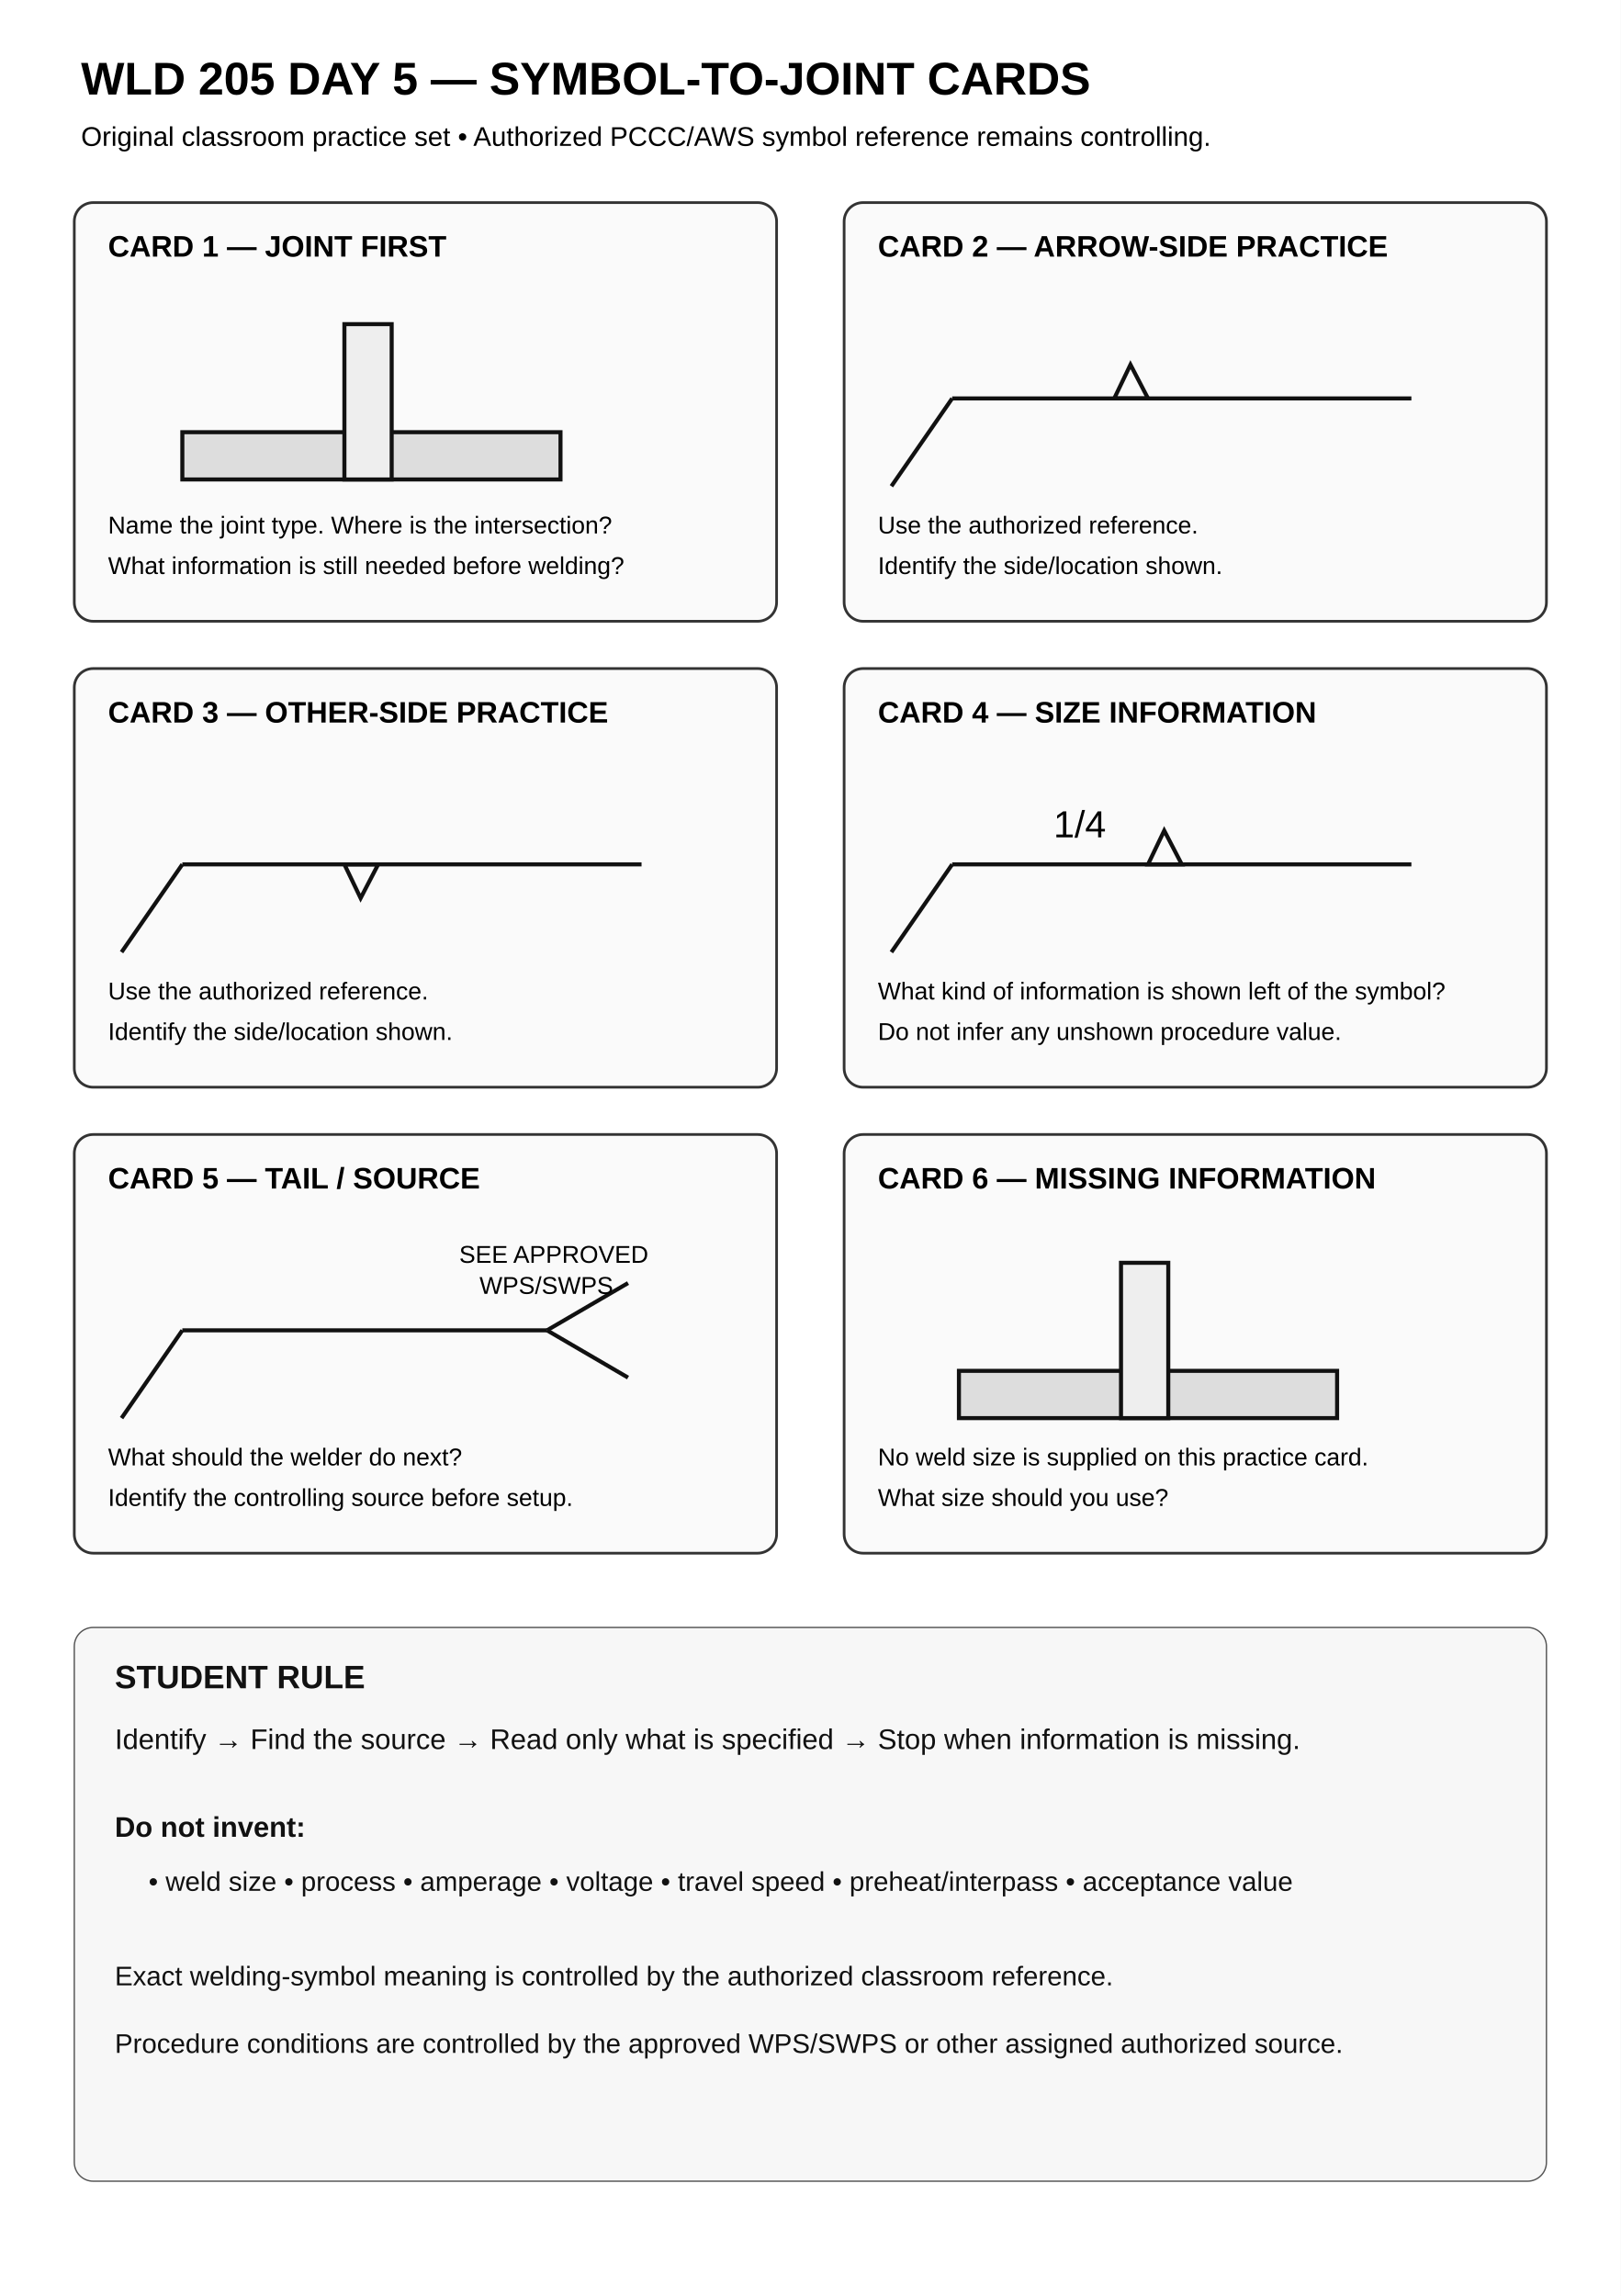
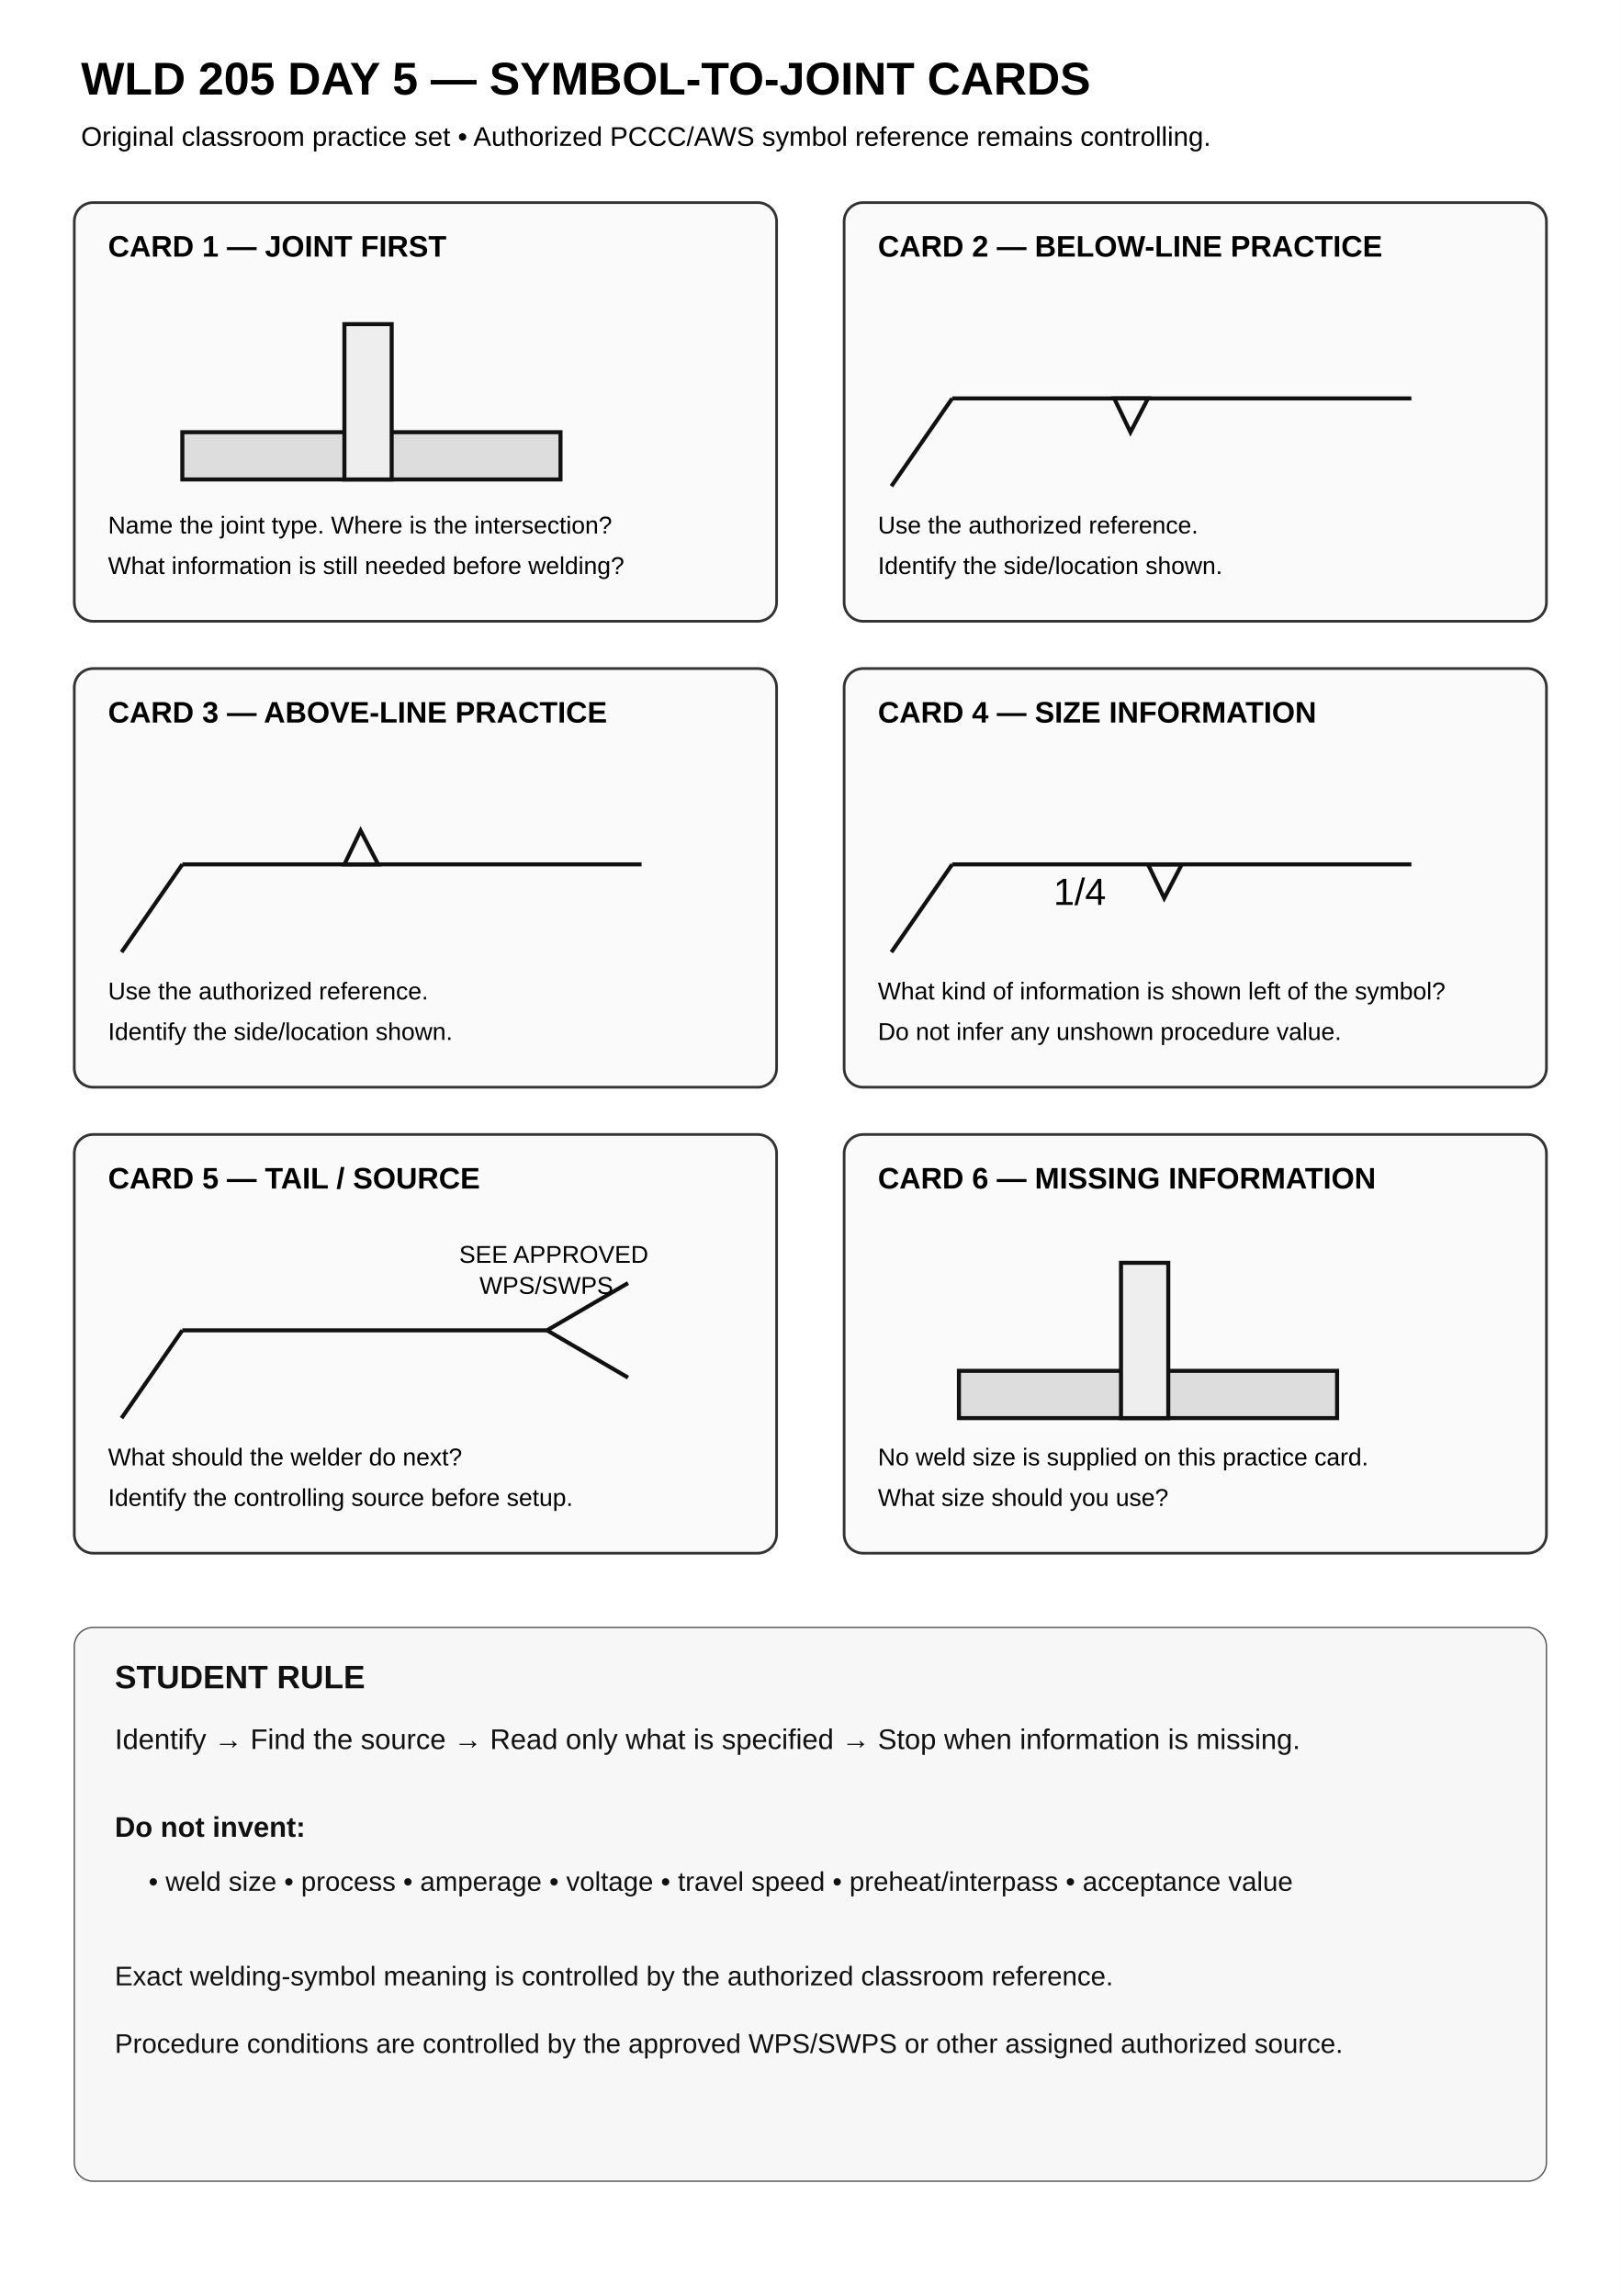
<svg xmlns="http://www.w3.org/2000/svg" width="1200" height="1700" viewBox="0 0 1200 1700">
  <rect width="1200" height="1700" fill="white" />
  <text x="60" y="70" font-family="Arial" font-size="34" font-weight="700">WLD 205 DAY 5 — SYMBOL-TO-JOINT CARDS</text>
  <text x="60" y="108" font-family="Arial" font-size="20">Original classroom practice set • Authorized PCCC/AWS symbol reference remains controlling.</text>
  <g font-family="Arial">
    <g transform="translate(55,150)">
      <rect width="520" height="310" rx="14" fill="#fafafa" stroke="#333" stroke-width="2" />
      <text x="25" y="40" font-size="22" font-weight="700">CARD 1 — JOINT FIRST</text>
      <rect x="80" y="170" width="280" height="35" fill="#ddd" stroke="#111" stroke-width="3" />
      <rect x="200" y="90" width="35" height="115" fill="#eee" stroke="#111" stroke-width="3" />
      <text x="25" y="245" font-size="18">Name the joint type. Where is the intersection?</text>
      <text x="25" y="275" font-size="18">What information is still needed before welding?</text>
    </g>
    <g transform="translate(625,150)">
      <rect width="520" height="310" rx="14" fill="#fafafa" stroke="#333" stroke-width="2" />
-       <text x="25" y="40" font-size="22" font-weight="700">CARD 2 — ARROW-SIDE PRACTICE</text>
+       <text x="25" y="40" font-size="22" font-weight="700">CARD 2 — BELOW-LINE PRACTICE</text>
      <line x1="80" y1="145" x2="420" y2="145" stroke="#111" stroke-width="3" />
      <line x1="80" y1="145" x2="35" y2="210" stroke="#111" stroke-width="3" />
-       <polygon points="200,145 225,145 212,120" fill="none" stroke="#111" stroke-width="3" />
+       <polygon points="200,145 225,145 212,170" fill="none" stroke="#111" stroke-width="3" />
      <text x="25" y="245" font-size="18">Use the authorized reference.</text>
      <text x="25" y="275" font-size="18">Identify the side/location shown.</text>
    </g>
    <g transform="translate(55,495)">
      <rect width="520" height="310" rx="14" fill="#fafafa" stroke="#333" stroke-width="2" />
-       <text x="25" y="40" font-size="22" font-weight="700">CARD 3 — OTHER-SIDE PRACTICE</text>
+       <text x="25" y="40" font-size="22" font-weight="700">CARD 3 — ABOVE-LINE PRACTICE</text>
      <line x1="80" y1="145" x2="420" y2="145" stroke="#111" stroke-width="3" />
      <line x1="80" y1="145" x2="35" y2="210" stroke="#111" stroke-width="3" />
-       <polygon points="200,145 225,145 212,170" fill="none" stroke="#111" stroke-width="3" />
+       <polygon points="200,145 225,145 212,120" fill="none" stroke="#111" stroke-width="3" />
      <text x="25" y="245" font-size="18">Use the authorized reference.</text>
      <text x="25" y="275" font-size="18">Identify the side/location shown.</text>
    </g>
    <g transform="translate(625,495)">
      <rect width="520" height="310" rx="14" fill="#fafafa" stroke="#333" stroke-width="2" />
      <text x="25" y="40" font-size="22" font-weight="700">CARD 4 — SIZE INFORMATION</text>
      <line x1="80" y1="145" x2="420" y2="145" stroke="#111" stroke-width="3" />
      <line x1="80" y1="145" x2="35" y2="210" stroke="#111" stroke-width="3" />
-       <text x="155" y="125" font-size="28">1/4</text>
-       <polygon points="225,145 250,145 237,120" fill="none" stroke="#111" stroke-width="3" />
+       <text x="155" y="175" font-size="28">1/4</text>
+       <polygon points="225,145 250,145 237,170" fill="none" stroke="#111" stroke-width="3" />
      <text x="25" y="245" font-size="18">What kind of information is shown left of the symbol?</text>
      <text x="25" y="275" font-size="18">Do not infer any unshown procedure value.</text>
    </g>
    <g transform="translate(55,840)">
      <rect width="520" height="310" rx="14" fill="#fafafa" stroke="#333" stroke-width="2" />
      <text x="25" y="40" font-size="22" font-weight="700">CARD 5 — TAIL / SOURCE</text>
      <line x1="80" y1="145" x2="350" y2="145" stroke="#111" stroke-width="3" />
      <line x1="80" y1="145" x2="35" y2="210" stroke="#111" stroke-width="3" />
      <line x1="350" y1="145" x2="410" y2="110" stroke="#111" stroke-width="3" />
      <line x1="350" y1="145" x2="410" y2="180" stroke="#111" stroke-width="3" />
      <text x="285" y="95" font-size="18">SEE APPROVED</text>
      <text x="300" y="118" font-size="18">WPS/SWPS</text>
      <text x="25" y="245" font-size="18">What should the welder do next?</text>
      <text x="25" y="275" font-size="18">Identify the controlling source before setup.</text>
    </g>
    <g transform="translate(625,840)">
      <rect width="520" height="310" rx="14" fill="#fafafa" stroke="#333" stroke-width="2" />
      <text x="25" y="40" font-size="22" font-weight="700">CARD 6 — MISSING INFORMATION</text>
      <rect x="85" y="175" width="280" height="35" fill="#ddd" stroke="#111" stroke-width="3" />
      <rect x="205" y="95" width="35" height="115" fill="#eee" stroke="#111" stroke-width="3" />
      <text x="25" y="245" font-size="18">No weld size is supplied on this practice card.</text>
      <text x="25" y="275" font-size="18">What size should you use?</text>
    </g>
  </g>
  <rect x="55" y="1205" width="1090" height="410" rx="14" fill="#f7f7f7" stroke="#555" />
  <g font-family="Arial" fill="#111">
    <text x="85" y="1250" font-size="24" font-weight="700">STUDENT RULE</text>
    <text x="85" y="1295" font-size="21">Identify → Find the source → Read only what is specified → Stop when information is missing.</text>
    <text x="85" y="1360" font-size="21" font-weight="700">Do not invent:</text>
    <text x="110" y="1400" font-size="20">• weld size • process • amperage • voltage • travel speed • preheat/interpass • acceptance value</text>
    <text x="85" y="1470" font-size="20">Exact welding-symbol meaning is controlled by the authorized classroom reference.</text>
    <text x="85" y="1520" font-size="20">Procedure conditions are controlled by the approved WPS/SWPS or other assigned authorized source.</text>
  </g>
</svg>
